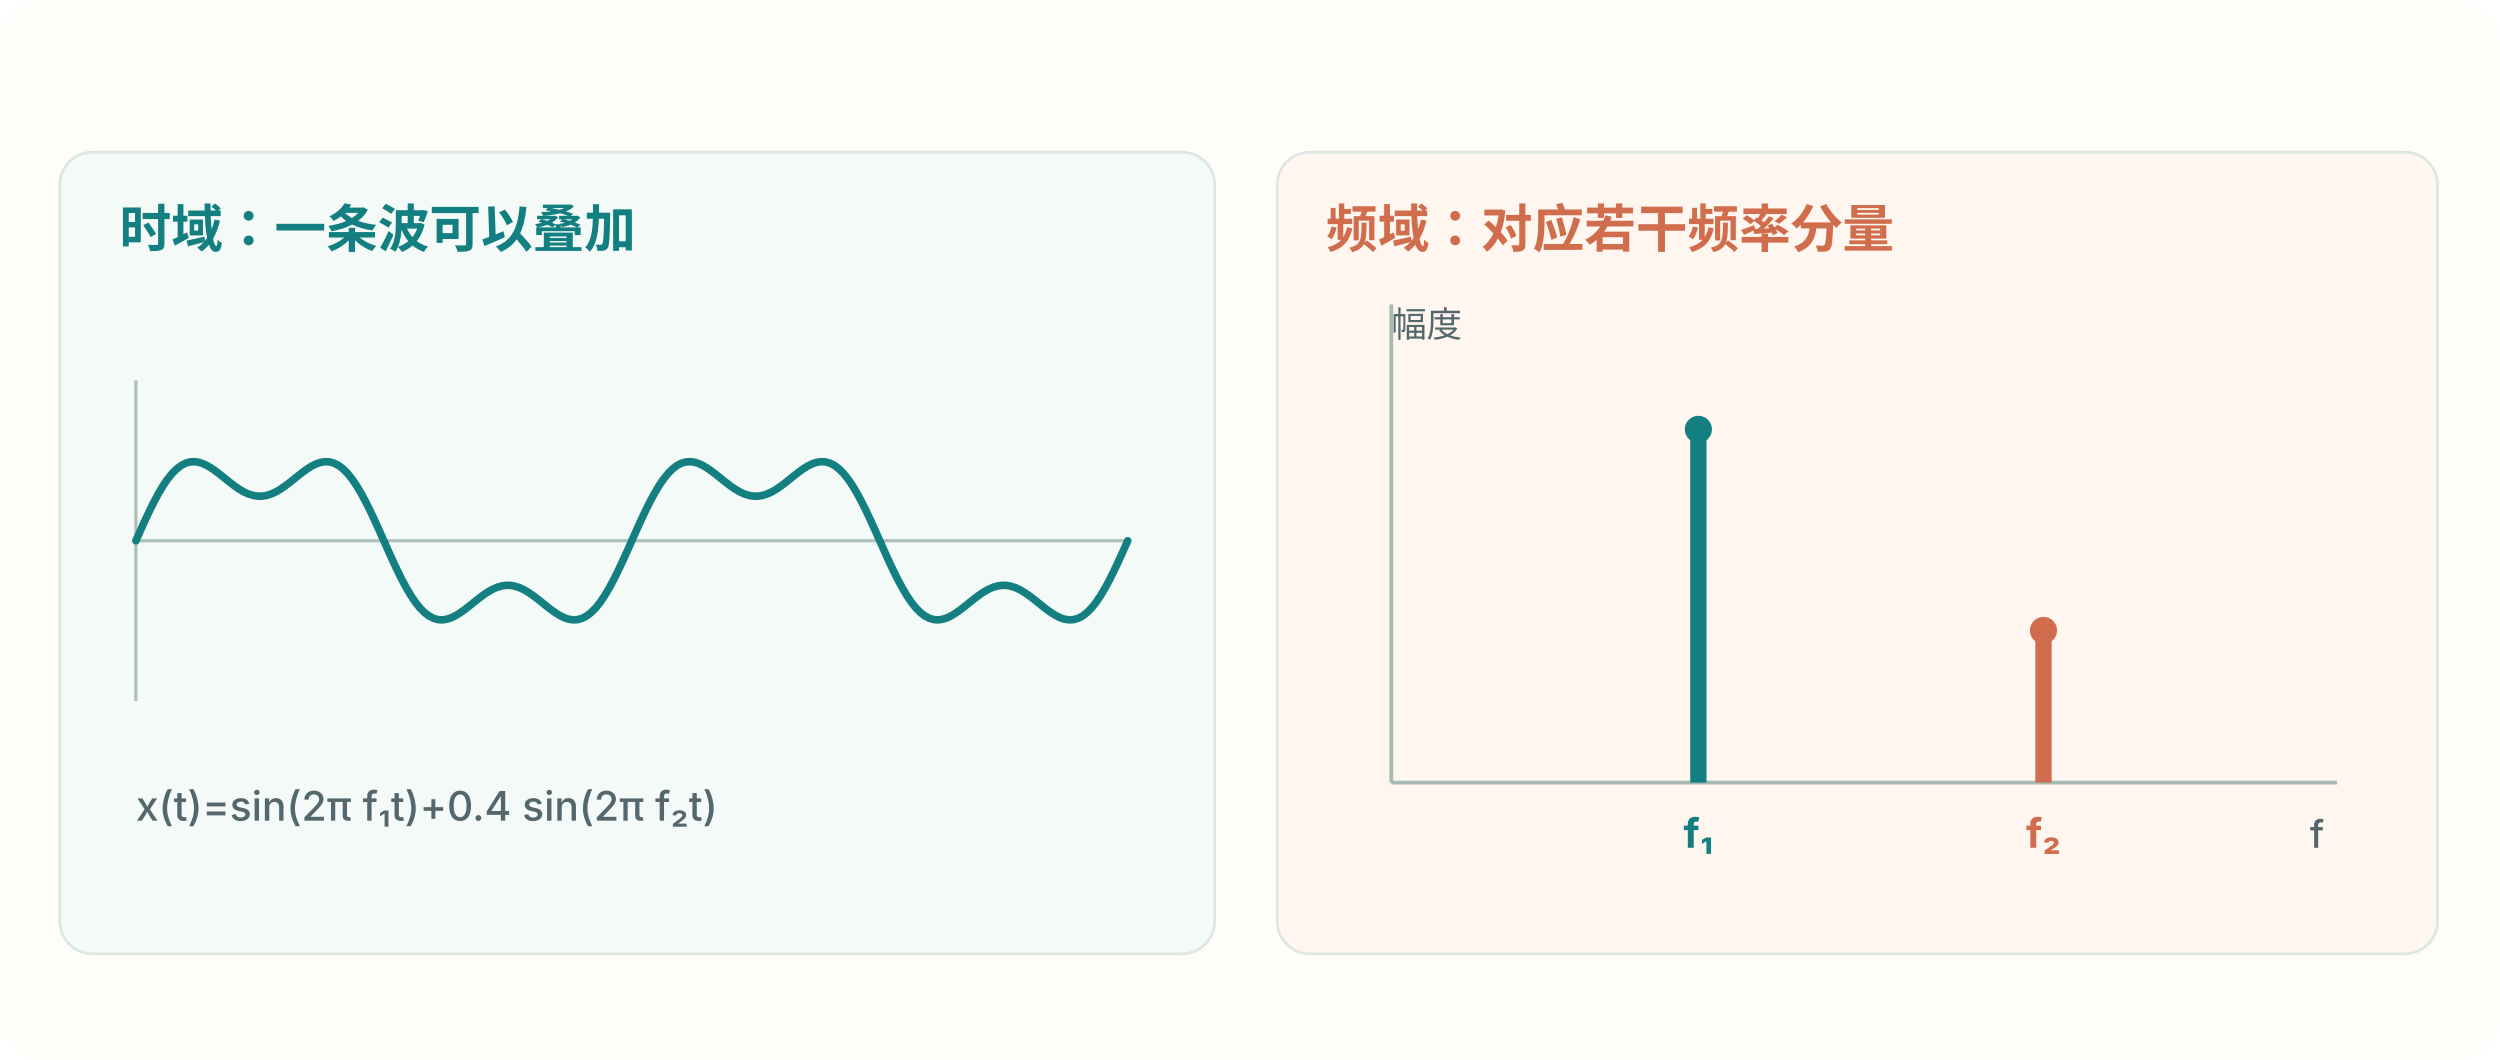
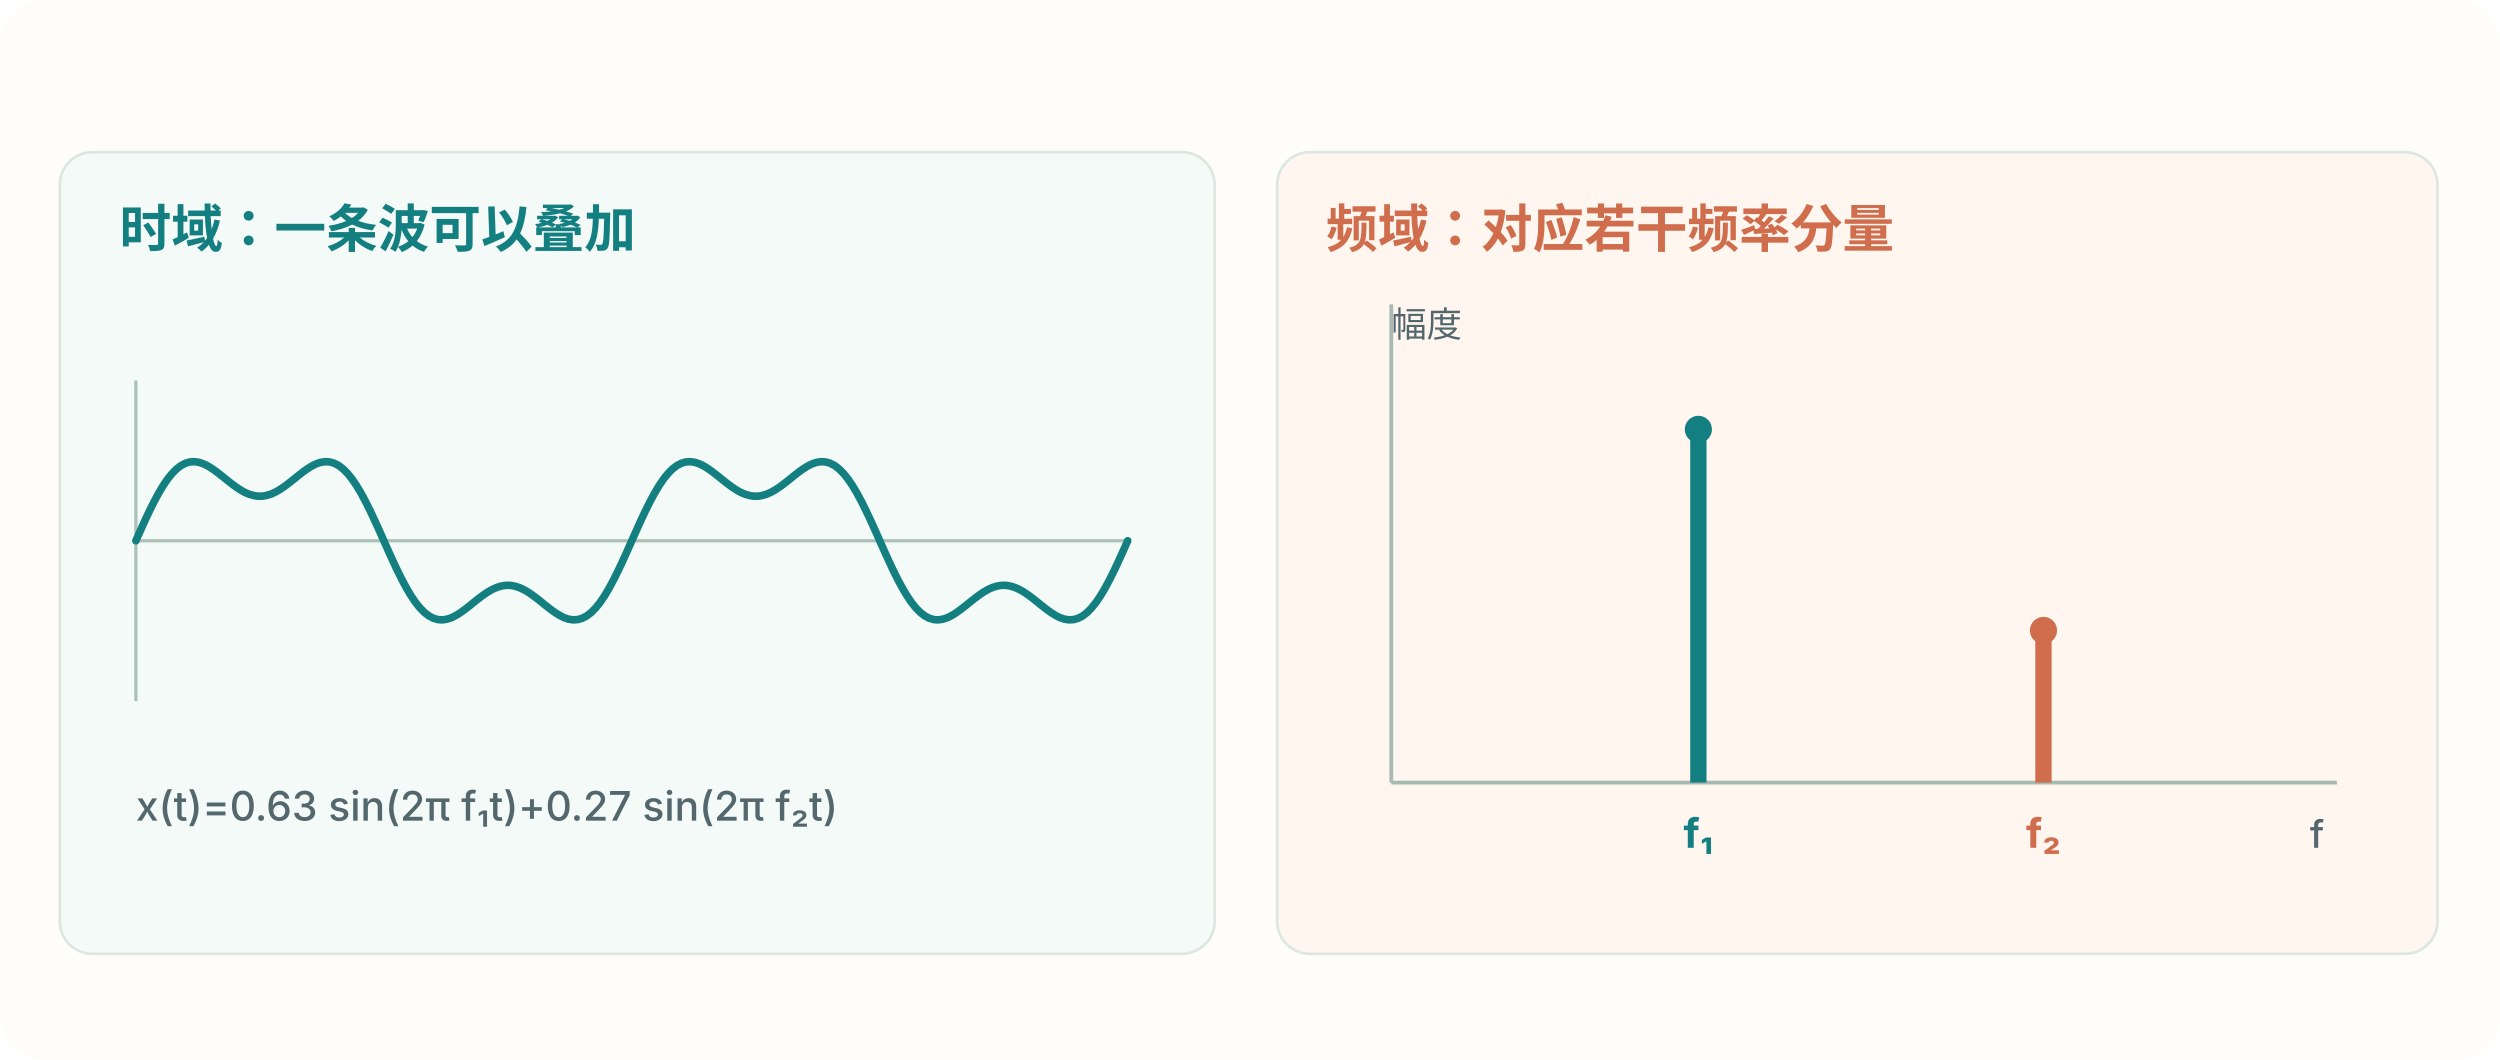
<svg xmlns="http://www.w3.org/2000/svg" role="img" aria-labelledby="title desc" viewBox="0 0 920 390">
  <rect width="920" height="390" rx="16" fill="#fffdf9" />
  <rect x="22" y="56" width="425" height="295" rx="12" fill="#f4faf7" stroke="#dce7e2" />
  <rect x="470" y="56" width="427" height="295" rx="12" fill="#fff6f0" stroke="#dce7e2" />
  <text x="44" y="91" font-size="19" fill="#147f80" font-weight="700" text-anchor="start" font-family="Inter,system-ui,-apple-system,PingFang SC,Microsoft YaHei,sans-serif">时域：一条波可以叠加</text>
  <text x="488" y="91" font-size="19" fill="#d06d4d" font-weight="700" text-anchor="start" font-family="Inter,system-ui,-apple-system,PingFang SC,Microsoft YaHei,sans-serif">频域：对应若干频率分量</text>
  <line x1="50" y1="199" x2="415" y2="199" stroke="#adc1b9" stroke-width="1.2" />
  <line x1="50" y1="140" x2="50" y2="258" stroke="#adc1b9" stroke-width="1.2" />
  <path d="M50.00 199.00 L51.66 195.27 L53.32 191.60 L54.98 188.07 L56.64 184.73 L58.30 181.64 L59.95 178.85 L61.61 176.39 L63.27 174.31 L64.93 172.62 L66.59 171.34 L68.25 170.47 L69.91 169.99 L71.57 169.89 L73.23 170.14 L74.89 170.69 L76.55 171.52 L78.20 172.56 L79.86 173.75 L81.52 175.05 L83.18 176.39 L84.84 177.71 L86.50 178.96 L88.16 180.09 L89.82 181.05 L91.48 181.80 L93.14 182.32 L94.80 182.59 L96.45 182.59 L98.11 182.32 L99.77 181.80 L101.43 181.05 L103.09 180.09 L104.75 178.96 L106.41 177.71 L108.07 176.39 L109.73 175.05 L111.39 173.75 L113.05 172.56 L114.70 171.52 L116.36 170.69 L118.02 170.14 L119.68 169.89 L121.34 169.99 L123.00 170.47 L124.66 171.34 L126.32 172.62 L127.98 174.31 L129.64 176.39 L131.30 178.85 L132.95 181.64 L134.61 184.73 L136.27 188.07 L137.93 191.60 L139.59 195.27 L141.25 199.00 L142.91 202.73 L144.57 206.40 L146.23 209.93 L147.89 213.27 L149.55 216.36 L151.20 219.15 L152.86 221.61 L154.52 223.69 L156.18 225.38 L157.84 226.66 L159.50 227.53 L161.16 228.01 L162.82 228.11 L164.48 227.86 L166.14 227.31 L167.80 226.48 L169.45 225.44 L171.11 224.25 L172.77 222.95 L174.43 221.61 L176.09 220.29 L177.75 219.04 L179.41 217.91 L181.07 216.95 L182.73 216.20 L184.39 215.68 L186.05 215.41 L187.70 215.41 L189.36 215.68 L191.02 216.20 L192.68 216.95 L194.34 217.91 L196.00 219.04 L197.66 220.29 L199.32 221.61 L200.98 222.95 L202.64 224.25 L204.30 225.44 L205.95 226.48 L207.61 227.31 L209.27 227.86 L210.93 228.11 L212.59 228.01 L214.25 227.53 L215.91 226.66 L217.57 225.38 L219.23 223.69 L220.89 221.61 L222.55 219.15 L224.20 216.36 L225.86 213.27 L227.52 209.93 L229.18 206.40 L230.84 202.73 L232.50 199.00 L234.16 195.27 L235.82 191.60 L237.48 188.07 L239.14 184.73 L240.80 181.64 L242.45 178.85 L244.11 176.39 L245.77 174.31 L247.43 172.62 L249.09 171.34 L250.75 170.47 L252.41 169.99 L254.07 169.89 L255.73 170.14 L257.39 170.69 L259.05 171.52 L260.70 172.56 L262.36 173.75 L264.02 175.05 L265.68 176.39 L267.34 177.71 L269.00 178.96 L270.66 180.09 L272.32 181.05 L273.98 181.80 L275.64 182.32 L277.30 182.59 L278.95 182.59 L280.61 182.32 L282.27 181.80 L283.93 181.05 L285.59 180.09 L287.25 178.96 L288.91 177.71 L290.57 176.39 L292.23 175.05 L293.89 173.75 L295.55 172.56 L297.20 171.52 L298.86 170.69 L300.52 170.14 L302.18 169.89 L303.84 169.99 L305.50 170.47 L307.16 171.34 L308.82 172.62 L310.48 174.31 L312.14 176.39 L313.80 178.85 L315.45 181.64 L317.11 184.73 L318.77 188.07 L320.43 191.60 L322.09 195.27 L323.75 199.00 L325.41 202.73 L327.07 206.40 L328.73 209.93 L330.39 213.27 L332.05 216.36 L333.70 219.15 L335.36 221.61 L337.02 223.69 L338.68 225.38 L340.34 226.66 L342.00 227.53 L343.66 228.01 L345.32 228.11 L346.98 227.86 L348.64 227.31 L350.30 226.48 L351.95 225.44 L353.61 224.25 L355.27 222.95 L356.93 221.61 L358.59 220.29 L360.25 219.04 L361.91 217.91 L363.57 216.95 L365.23 216.20 L366.89 215.68 L368.55 215.41 L370.20 215.41 L371.86 215.68 L373.52 216.20 L375.18 216.95 L376.84 217.91 L378.50 219.04 L380.16 220.29 L381.82 221.61 L383.48 222.95 L385.14 224.25 L386.80 225.44 L388.45 226.48 L390.11 227.31 L391.77 227.86 L393.43 228.11 L395.09 228.01 L396.75 227.53 L398.41 226.66 L400.07 225.38 L401.73 223.69 L403.39 221.61 L405.05 219.15 L406.70 216.36 L408.36 213.27 L410.02 209.93 L411.68 206.40 L413.34 202.73 L415.00 199.00 " stroke="#147f80" stroke-width="2.8" fill="none" stroke-linecap="round" />
-   <text x="50" y="302" font-size="15" fill="#53676d" font-weight="540" text-anchor="start" font-family="Inter,system-ui,-apple-system,PingFang SC,Microsoft YaHei,sans-serif">x(t)=sin(2π f₁t)+0.4 sin(2π f₂t)</text>
+   <text x="50" y="302" font-size="15" fill="#53676d" font-weight="540" text-anchor="start" font-family="Inter,system-ui,-apple-system,PingFang SC,Microsoft YaHei,sans-serif">x(t)=0.63 sin(2π f₁t)+0.27 sin(2π f₂t)</text>
  <line x1="512" y1="288" x2="860" y2="288" stroke="#a7b9b3" stroke-width="1.4" />
  <line x1="512" y1="112" x2="512" y2="288" stroke="#a7b9b3" stroke-width="1.4" />
  <line x1="625" y1="288" x2="625" y2="158" stroke="#147f80" stroke-width="6" />
  <circle cx="625" cy="158" r="5" fill="#147f80" stroke="none" stroke-width="1" />
  <line x1="752" y1="288" x2="752" y2="232" stroke="#d06d4d" stroke-width="6" />
  <circle cx="752" cy="232" r="5" fill="#d06d4d" stroke="none" stroke-width="1" />
  <text x="625" y="312" font-size="15" fill="#147f80" font-weight="690" text-anchor="middle" font-family="Inter,system-ui,-apple-system,PingFang SC,Microsoft YaHei,sans-serif">f₁</text>
  <text x="752" y="312" font-size="15" fill="#d06d4d" font-weight="690" text-anchor="middle" font-family="Inter,system-ui,-apple-system,PingFang SC,Microsoft YaHei,sans-serif">f₂</text>
  <text x="512" y="124" font-size="13" fill="#53676d" font-weight="500" text-anchor="start" font-family="Inter,system-ui,-apple-system,PingFang SC,Microsoft YaHei,sans-serif">幅度</text>
  <text x="850" y="312" font-size="14" fill="#53676d" font-weight="500" text-anchor="start" font-family="Inter,system-ui,-apple-system,PingFang SC,Microsoft YaHei,sans-serif">f</text>
</svg>
